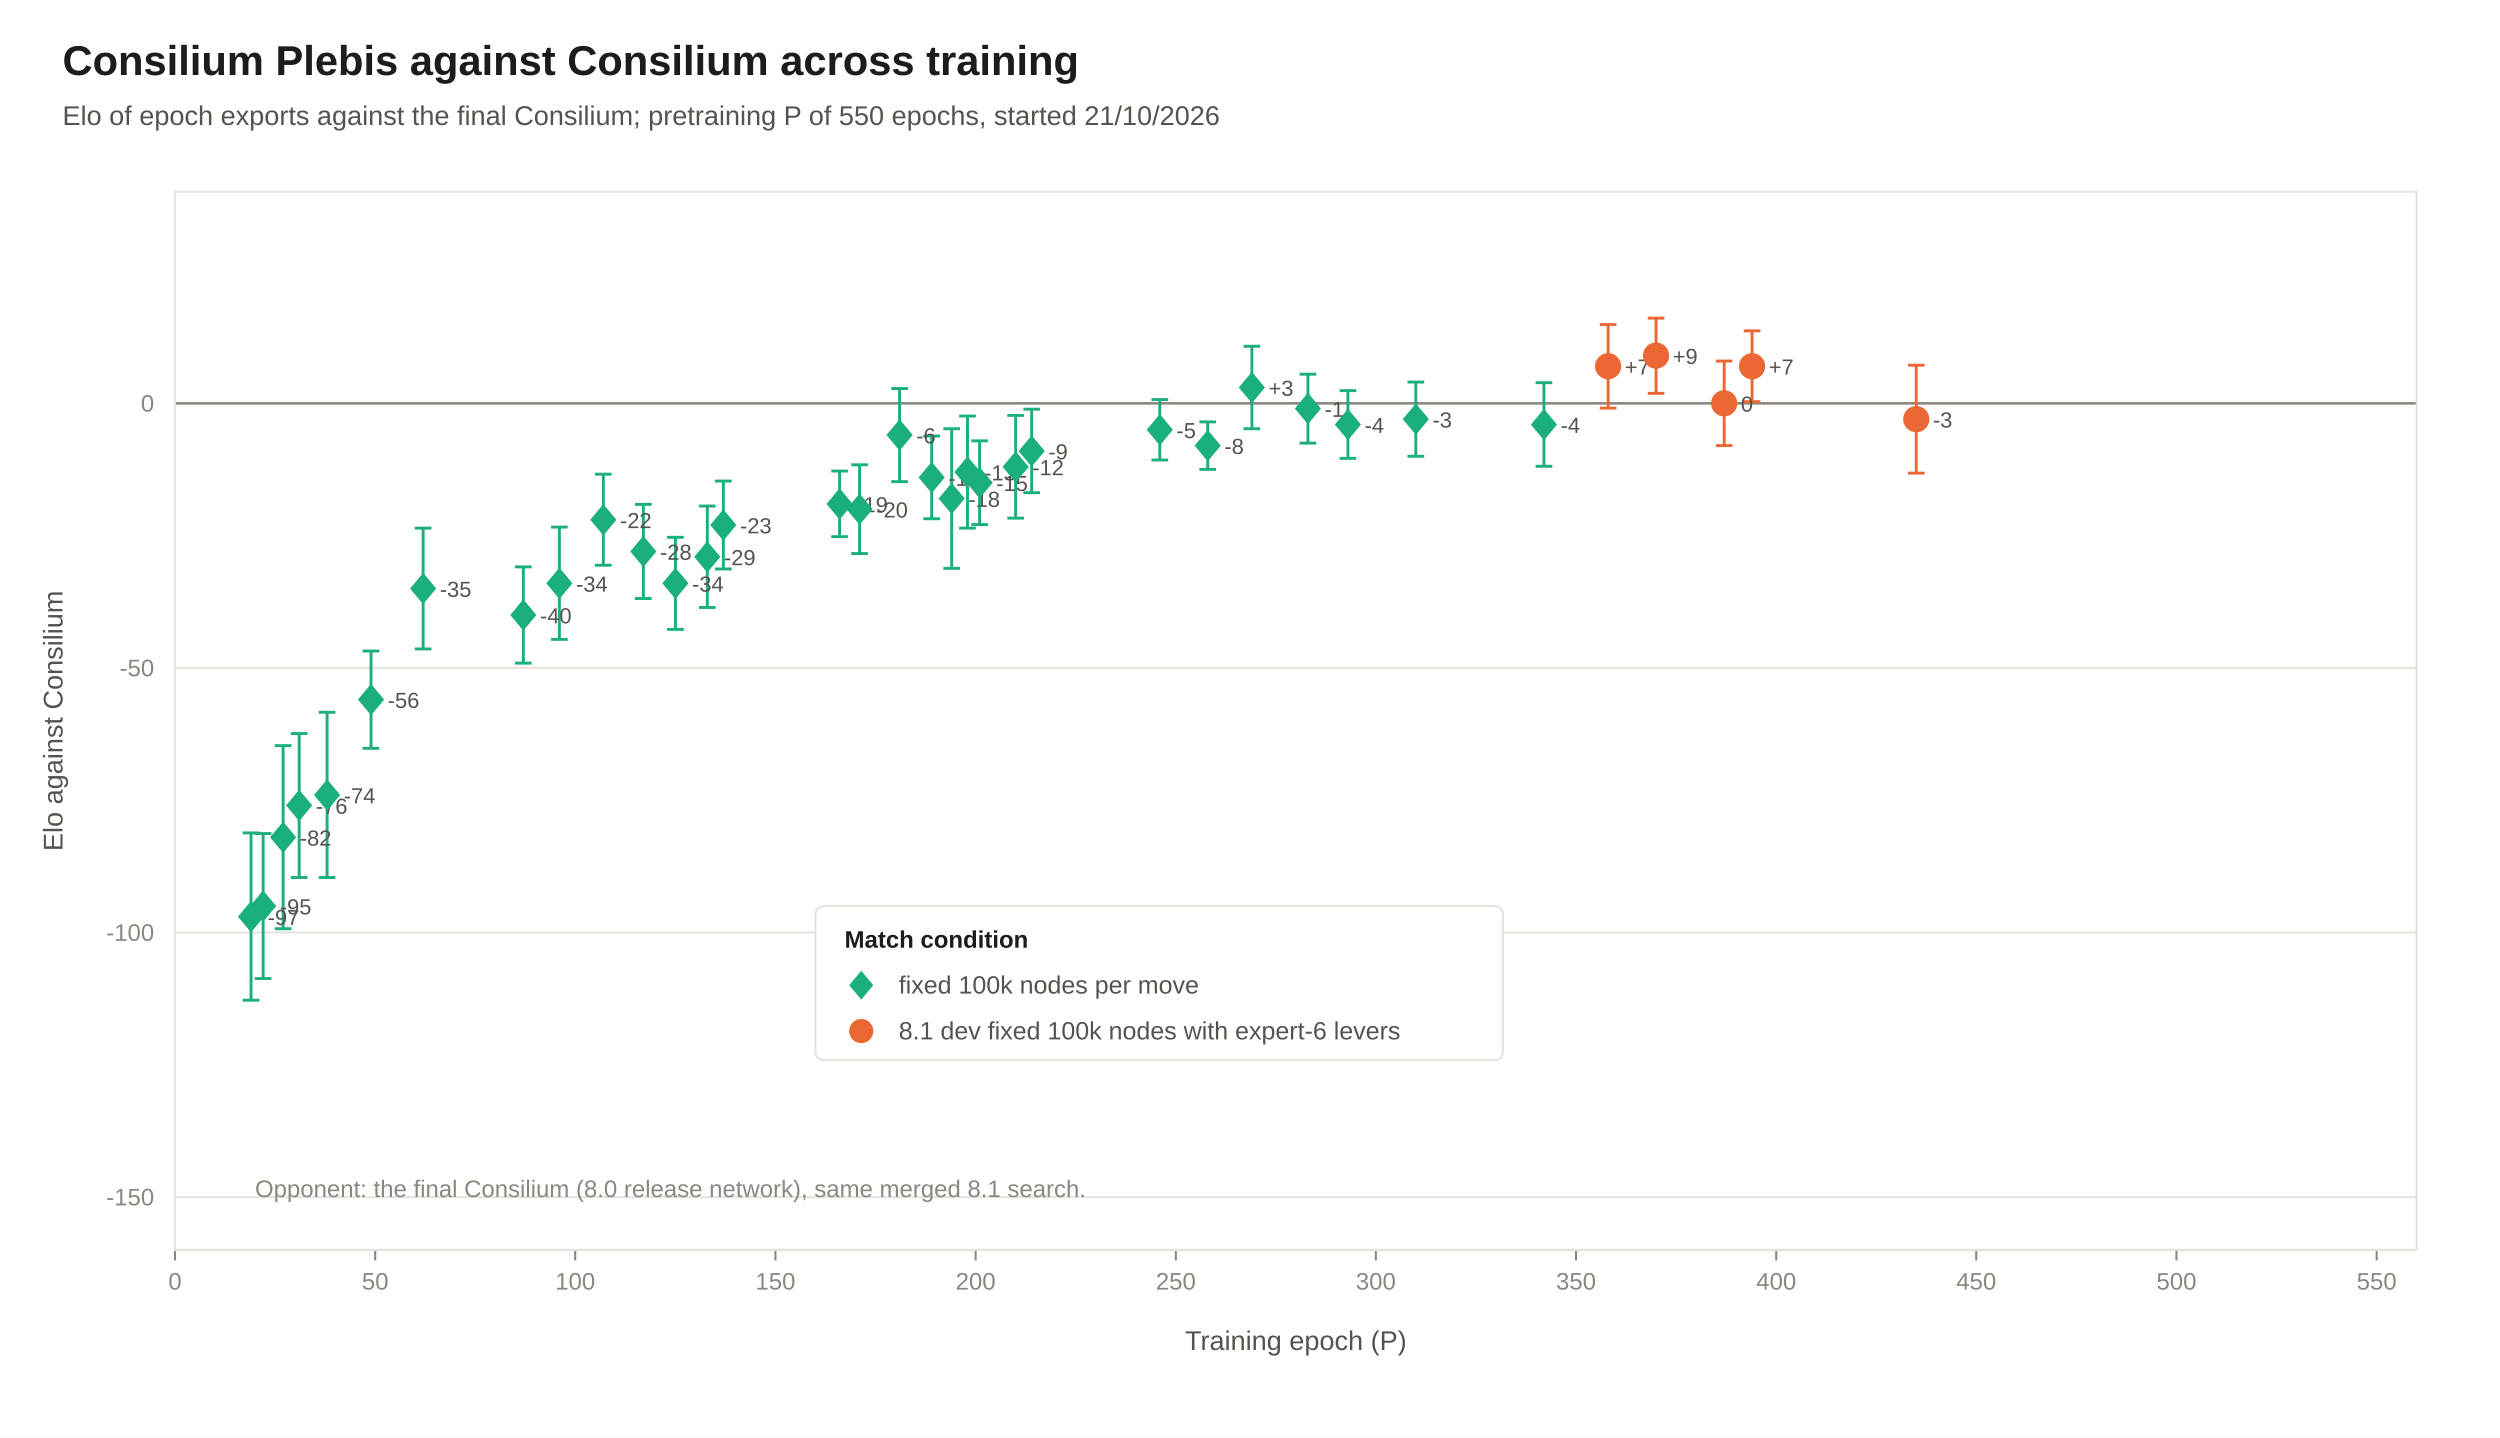
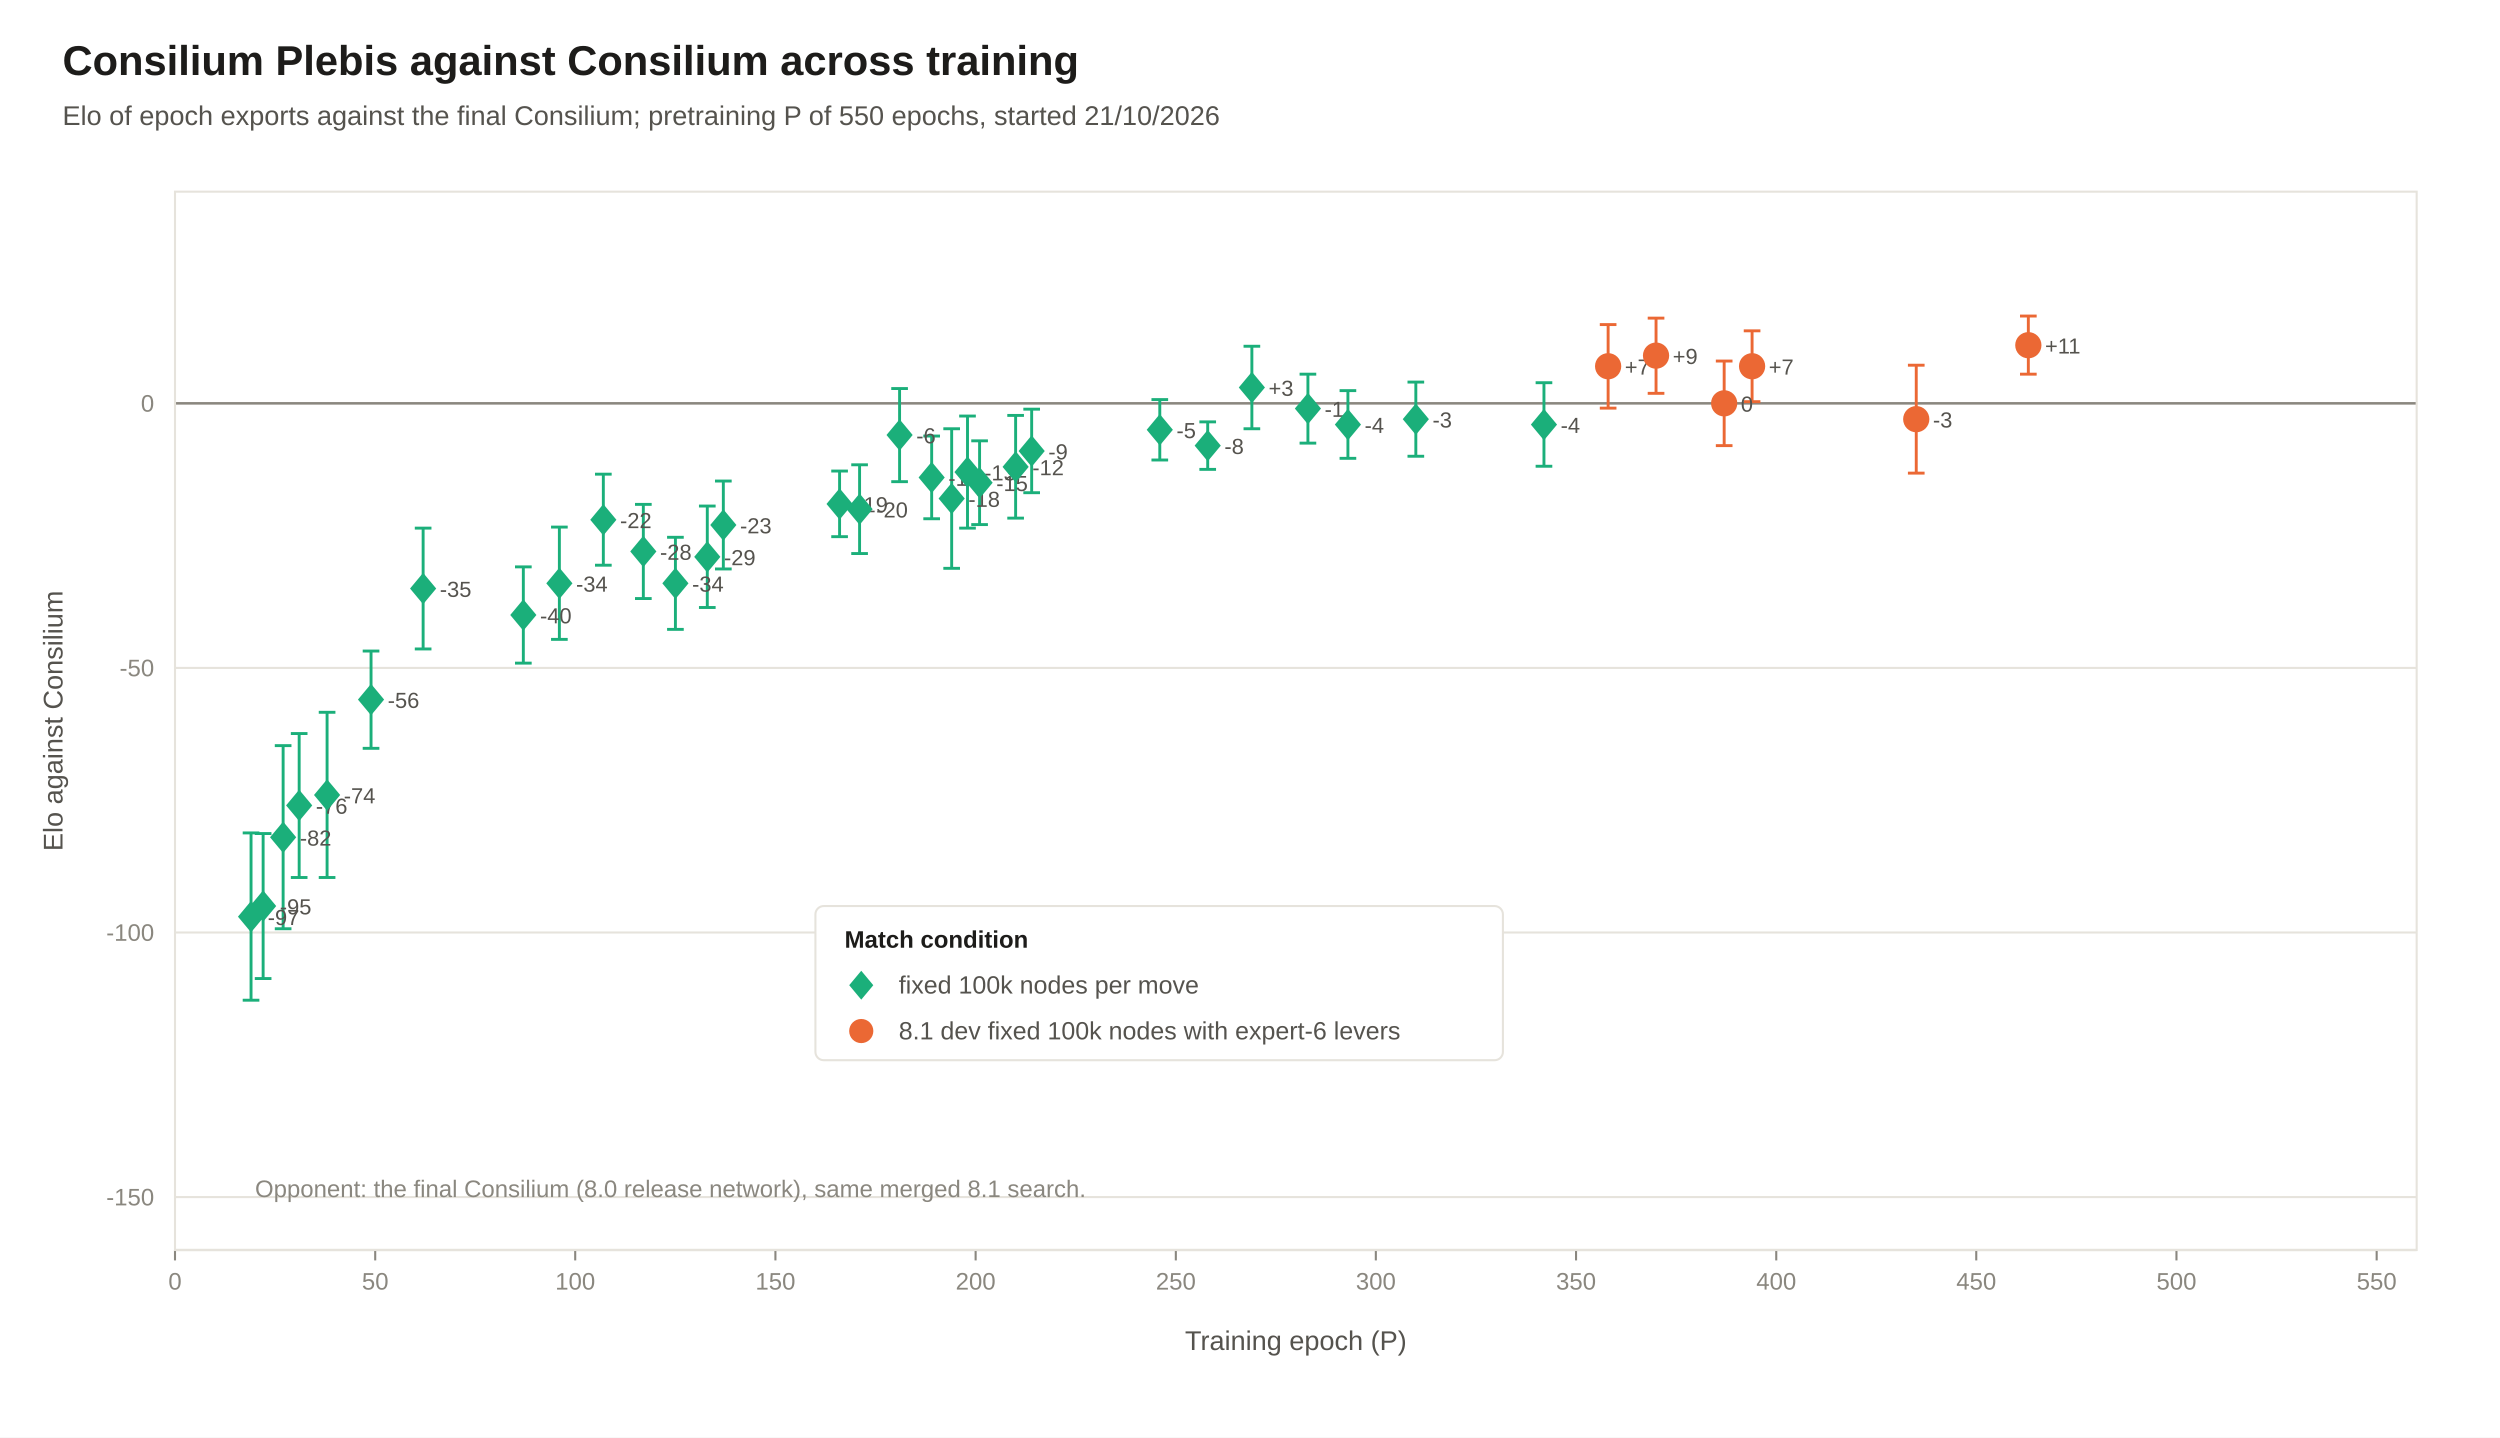
<svg xmlns="http://www.w3.org/2000/svg" viewBox="0 0 1200 690" width="1200" height="690" font-family="Segoe UI, Helvetica Neue, Arial, sans-serif" role="img" aria-label="Consilium Plebis against Consilium across training: Elo of epoch exports against the final Consilium; pretraining P of 550 epochs, started 21/10/2026">
  <rect width="1200" height="690" fill="#ffffff" />
  <line x1="84" y1="574.6" x2="1160" y2="574.6" stroke="#e6e3dc" stroke-width="1" />
  <text x="74.0" y="578.6" font-size="11.5" fill="#8a877f" text-anchor="end" font-weight="normal">-150</text>
  <line x1="84" y1="447.6" x2="1160" y2="447.6" stroke="#e6e3dc" stroke-width="1" />
  <text x="74.0" y="451.6" font-size="11.5" fill="#8a877f" text-anchor="end" font-weight="normal">-100</text>
  <line x1="84" y1="320.6" x2="1160" y2="320.6" stroke="#e6e3dc" stroke-width="1" />
  <text x="74.0" y="324.6" font-size="11.5" fill="#8a877f" text-anchor="end" font-weight="normal">-50</text>
  <line x1="84" y1="193.6" x2="1160" y2="193.6" stroke="#e6e3dc" stroke-width="1" />
  <text x="74.0" y="197.6" font-size="11.5" fill="#8a877f" text-anchor="end" font-weight="normal">0</text>
  <line x1="84" y1="193.6" x2="1160" y2="193.6" stroke="#8a877f" stroke-width="1.2" />
  <line x1="84" y1="600" x2="1160" y2="600" stroke="#8a877f" stroke-width="1" />
  <line x1="84.0" y1="600" x2="84.0" y2="605" stroke="#8a877f" stroke-width="1" />
  <text x="84.0" y="619.0" font-size="11.5" fill="#8a877f" text-anchor="middle" font-weight="normal">0</text>
  <line x1="180.1" y1="600" x2="180.1" y2="605" stroke="#8a877f" stroke-width="1" />
  <text x="180.1" y="619.0" font-size="11.5" fill="#8a877f" text-anchor="middle" font-weight="normal">50</text>
  <line x1="276.1" y1="600" x2="276.1" y2="605" stroke="#8a877f" stroke-width="1" />
  <text x="276.1" y="619.0" font-size="11.5" fill="#8a877f" text-anchor="middle" font-weight="normal">100</text>
  <line x1="372.2" y1="600" x2="372.2" y2="605" stroke="#8a877f" stroke-width="1" />
  <text x="372.2" y="619.0" font-size="11.5" fill="#8a877f" text-anchor="middle" font-weight="normal">150</text>
  <line x1="468.3" y1="600" x2="468.3" y2="605" stroke="#8a877f" stroke-width="1" />
  <text x="468.3" y="619.0" font-size="11.5" fill="#8a877f" text-anchor="middle" font-weight="normal">200</text>
  <line x1="564.4" y1="600" x2="564.4" y2="605" stroke="#8a877f" stroke-width="1" />
  <text x="564.4" y="619.0" font-size="11.5" fill="#8a877f" text-anchor="middle" font-weight="normal">250</text>
  <line x1="660.4" y1="600" x2="660.4" y2="605" stroke="#8a877f" stroke-width="1" />
  <text x="660.4" y="619.0" font-size="11.5" fill="#8a877f" text-anchor="middle" font-weight="normal">300</text>
  <line x1="756.5" y1="600" x2="756.5" y2="605" stroke="#8a877f" stroke-width="1" />
  <text x="756.5" y="619.0" font-size="11.5" fill="#8a877f" text-anchor="middle" font-weight="normal">350</text>
  <line x1="852.6" y1="600" x2="852.6" y2="605" stroke="#8a877f" stroke-width="1" />
  <text x="852.6" y="619.0" font-size="11.5" fill="#8a877f" text-anchor="middle" font-weight="normal">400</text>
  <line x1="948.6" y1="600" x2="948.6" y2="605" stroke="#8a877f" stroke-width="1" />
  <text x="948.6" y="619.0" font-size="11.5" fill="#8a877f" text-anchor="middle" font-weight="normal">450</text>
  <line x1="1044.7" y1="600" x2="1044.7" y2="605" stroke="#8a877f" stroke-width="1" />
  <text x="1044.7" y="619.0" font-size="11.5" fill="#8a877f" text-anchor="middle" font-weight="normal">500</text>
  <line x1="1140.8" y1="600" x2="1140.8" y2="605" stroke="#8a877f" stroke-width="1" />
  <text x="1140.8" y="619.0" font-size="11.5" fill="#8a877f" text-anchor="middle" font-weight="normal">550</text>
  <text x="622.0" y="648.0" font-size="13" fill="#55534e" text-anchor="middle" font-weight="normal">Training epoch (P)</text>
  <text x="30" y="346.0" font-size="13" fill="#55534e" text-anchor="middle" transform="rotate(-90 30 346.0)">Elo against Consilium</text>
  <line x1="120.5" y1="480.1" x2="120.5" y2="399.8" stroke="#1baf7a" stroke-width="1.4" />
  <line x1="116.5" y1="480.1" x2="124.5" y2="480.1" stroke="#1baf7a" stroke-width="1.4" />
  <line x1="116.5" y1="399.8" x2="124.5" y2="399.8" stroke="#1baf7a" stroke-width="1.4" />
  <line x1="126.3" y1="469.7" x2="126.3" y2="400.1" stroke="#1baf7a" stroke-width="1.4" />
  <line x1="122.3" y1="469.7" x2="130.3" y2="469.7" stroke="#1baf7a" stroke-width="1.4" />
  <line x1="122.3" y1="400.1" x2="130.3" y2="400.1" stroke="#1baf7a" stroke-width="1.4" />
  <line x1="135.9" y1="445.8" x2="135.9" y2="357.9" stroke="#1baf7a" stroke-width="1.4" />
  <line x1="131.9" y1="445.8" x2="139.9" y2="445.8" stroke="#1baf7a" stroke-width="1.4" />
  <line x1="131.9" y1="357.9" x2="139.9" y2="357.9" stroke="#1baf7a" stroke-width="1.4" />
  <line x1="143.6" y1="421.2" x2="143.6" y2="352.1" stroke="#1baf7a" stroke-width="1.4" />
  <line x1="139.6" y1="421.2" x2="147.6" y2="421.2" stroke="#1baf7a" stroke-width="1.4" />
  <line x1="139.6" y1="352.1" x2="147.6" y2="352.1" stroke="#1baf7a" stroke-width="1.4" />
  <line x1="157.0" y1="421.2" x2="157.0" y2="341.9" stroke="#1baf7a" stroke-width="1.4" />
  <line x1="153.0" y1="421.2" x2="161.0" y2="421.2" stroke="#1baf7a" stroke-width="1.4" />
  <line x1="153.0" y1="341.9" x2="161.0" y2="341.9" stroke="#1baf7a" stroke-width="1.4" />
  <line x1="178.1" y1="359.2" x2="178.1" y2="312.5" stroke="#1baf7a" stroke-width="1.4" />
  <line x1="174.1" y1="359.2" x2="182.1" y2="359.2" stroke="#1baf7a" stroke-width="1.4" />
  <line x1="174.1" y1="312.5" x2="182.1" y2="312.5" stroke="#1baf7a" stroke-width="1.4" />
  <line x1="203.1" y1="311.5" x2="203.1" y2="253.5" stroke="#1baf7a" stroke-width="1.4" />
  <line x1="199.1" y1="311.5" x2="207.1" y2="311.5" stroke="#1baf7a" stroke-width="1.4" />
  <line x1="199.1" y1="253.5" x2="207.1" y2="253.5" stroke="#1baf7a" stroke-width="1.4" />
  <line x1="251.2" y1="318.3" x2="251.2" y2="272.1" stroke="#1baf7a" stroke-width="1.4" />
  <line x1="247.2" y1="318.3" x2="255.2" y2="318.3" stroke="#1baf7a" stroke-width="1.4" />
  <line x1="247.2" y1="272.1" x2="255.2" y2="272.1" stroke="#1baf7a" stroke-width="1.4" />
  <line x1="268.5" y1="306.9" x2="268.5" y2="253.0" stroke="#1baf7a" stroke-width="1.4" />
  <line x1="264.5" y1="306.9" x2="272.5" y2="306.9" stroke="#1baf7a" stroke-width="1.4" />
  <line x1="264.5" y1="253.0" x2="272.5" y2="253.0" stroke="#1baf7a" stroke-width="1.4" />
  <line x1="289.6" y1="271.3" x2="289.6" y2="227.6" stroke="#1baf7a" stroke-width="1.4" />
  <line x1="285.6" y1="271.3" x2="293.6" y2="271.3" stroke="#1baf7a" stroke-width="1.4" />
  <line x1="285.6" y1="227.6" x2="293.6" y2="227.6" stroke="#1baf7a" stroke-width="1.4" />
  <line x1="308.8" y1="287.3" x2="308.8" y2="242.1" stroke="#1baf7a" stroke-width="1.4" />
  <line x1="304.8" y1="287.3" x2="312.8" y2="287.3" stroke="#1baf7a" stroke-width="1.4" />
  <line x1="304.8" y1="242.1" x2="312.8" y2="242.1" stroke="#1baf7a" stroke-width="1.4" />
  <line x1="324.2" y1="302.1" x2="324.2" y2="257.9" stroke="#1baf7a" stroke-width="1.4" />
  <line x1="320.2" y1="302.1" x2="328.2" y2="302.1" stroke="#1baf7a" stroke-width="1.4" />
  <line x1="320.2" y1="257.9" x2="328.2" y2="257.9" stroke="#1baf7a" stroke-width="1.4" />
  <line x1="339.5" y1="291.6" x2="339.5" y2="242.9" stroke="#1baf7a" stroke-width="1.4" />
  <line x1="335.5" y1="291.6" x2="343.5" y2="291.6" stroke="#1baf7a" stroke-width="1.4" />
  <line x1="335.5" y1="242.9" x2="343.5" y2="242.9" stroke="#1baf7a" stroke-width="1.4" />
  <line x1="347.2" y1="273.1" x2="347.2" y2="230.9" stroke="#1baf7a" stroke-width="1.4" />
  <line x1="343.2" y1="273.1" x2="351.2" y2="273.1" stroke="#1baf7a" stroke-width="1.4" />
  <line x1="343.2" y1="230.9" x2="351.2" y2="230.9" stroke="#1baf7a" stroke-width="1.4" />
  <line x1="403.0" y1="257.6" x2="403.0" y2="226.1" stroke="#1baf7a" stroke-width="1.4" />
  <line x1="399.0" y1="257.6" x2="407.0" y2="257.6" stroke="#1baf7a" stroke-width="1.4" />
  <line x1="399.0" y1="226.1" x2="407.0" y2="226.1" stroke="#1baf7a" stroke-width="1.4" />
  <line x1="412.6" y1="265.7" x2="412.6" y2="223.1" stroke="#1baf7a" stroke-width="1.4" />
  <line x1="408.6" y1="265.7" x2="416.6" y2="265.7" stroke="#1baf7a" stroke-width="1.4" />
  <line x1="408.6" y1="223.1" x2="416.6" y2="223.1" stroke="#1baf7a" stroke-width="1.4" />
  <line x1="431.8" y1="231.2" x2="431.8" y2="186.5" stroke="#1baf7a" stroke-width="1.4" />
  <line x1="427.8" y1="231.2" x2="435.8" y2="231.2" stroke="#1baf7a" stroke-width="1.4" />
  <line x1="427.8" y1="186.5" x2="435.8" y2="186.5" stroke="#1baf7a" stroke-width="1.4" />
  <line x1="447.2" y1="249.0" x2="447.2" y2="209.3" stroke="#1baf7a" stroke-width="1.4" />
  <line x1="443.2" y1="249.0" x2="451.2" y2="249.0" stroke="#1baf7a" stroke-width="1.4" />
  <line x1="443.2" y1="209.3" x2="451.2" y2="209.3" stroke="#1baf7a" stroke-width="1.4" />
  <line x1="456.8" y1="272.8" x2="456.8" y2="205.8" stroke="#1baf7a" stroke-width="1.4" />
  <line x1="452.8" y1="272.8" x2="460.8" y2="272.8" stroke="#1baf7a" stroke-width="1.4" />
  <line x1="452.8" y1="205.8" x2="460.8" y2="205.8" stroke="#1baf7a" stroke-width="1.4" />
  <line x1="464.4" y1="253.5" x2="464.4" y2="199.7" stroke="#1baf7a" stroke-width="1.4" />
  <line x1="460.4" y1="253.5" x2="468.4" y2="253.5" stroke="#1baf7a" stroke-width="1.4" />
  <line x1="460.4" y1="199.7" x2="468.4" y2="199.7" stroke="#1baf7a" stroke-width="1.4" />
  <line x1="470.2" y1="251.8" x2="470.2" y2="211.6" stroke="#1baf7a" stroke-width="1.4" />
  <line x1="466.2" y1="251.8" x2="474.2" y2="251.8" stroke="#1baf7a" stroke-width="1.4" />
  <line x1="466.2" y1="211.6" x2="474.2" y2="211.6" stroke="#1baf7a" stroke-width="1.4" />
  <line x1="487.5" y1="248.7" x2="487.5" y2="199.4" stroke="#1baf7a" stroke-width="1.4" />
  <line x1="483.5" y1="248.7" x2="491.5" y2="248.7" stroke="#1baf7a" stroke-width="1.4" />
  <line x1="483.5" y1="199.4" x2="491.5" y2="199.4" stroke="#1baf7a" stroke-width="1.4" />
  <line x1="495.2" y1="236.5" x2="495.2" y2="196.4" stroke="#1baf7a" stroke-width="1.4" />
  <line x1="491.2" y1="236.5" x2="499.2" y2="236.5" stroke="#1baf7a" stroke-width="1.4" />
  <line x1="491.2" y1="196.4" x2="499.2" y2="196.4" stroke="#1baf7a" stroke-width="1.4" />
  <line x1="556.7" y1="220.8" x2="556.7" y2="191.8" stroke="#1baf7a" stroke-width="1.4" />
  <line x1="552.7" y1="220.8" x2="560.7" y2="220.8" stroke="#1baf7a" stroke-width="1.4" />
  <line x1="552.7" y1="191.8" x2="560.7" y2="191.8" stroke="#1baf7a" stroke-width="1.4" />
  <line x1="579.7" y1="225.3" x2="579.7" y2="202.5" stroke="#1baf7a" stroke-width="1.4" />
  <line x1="575.7" y1="225.3" x2="583.7" y2="225.3" stroke="#1baf7a" stroke-width="1.4" />
  <line x1="575.7" y1="202.5" x2="583.7" y2="202.5" stroke="#1baf7a" stroke-width="1.4" />
  <line x1="600.9" y1="205.8" x2="600.9" y2="166.2" stroke="#1baf7a" stroke-width="1.4" />
  <line x1="596.9" y1="205.8" x2="604.9" y2="205.8" stroke="#1baf7a" stroke-width="1.4" />
  <line x1="596.9" y1="166.2" x2="604.9" y2="166.2" stroke="#1baf7a" stroke-width="1.4" />
  <line x1="627.8" y1="212.7" x2="627.8" y2="179.6" stroke="#1baf7a" stroke-width="1.4" />
  <line x1="623.8" y1="212.7" x2="631.8" y2="212.7" stroke="#1baf7a" stroke-width="1.4" />
  <line x1="623.8" y1="179.6" x2="631.8" y2="179.6" stroke="#1baf7a" stroke-width="1.4" />
  <line x1="647.0" y1="220.0" x2="647.0" y2="187.5" stroke="#1baf7a" stroke-width="1.4" />
  <line x1="643.0" y1="220.0" x2="651.0" y2="220.0" stroke="#1baf7a" stroke-width="1.4" />
  <line x1="643.0" y1="187.5" x2="651.0" y2="187.5" stroke="#1baf7a" stroke-width="1.4" />
  <line x1="679.6" y1="219.0" x2="679.6" y2="183.4" stroke="#1baf7a" stroke-width="1.4" />
  <line x1="675.6" y1="219.0" x2="683.6" y2="219.0" stroke="#1baf7a" stroke-width="1.4" />
  <line x1="675.6" y1="183.4" x2="683.6" y2="183.4" stroke="#1baf7a" stroke-width="1.4" />
  <line x1="741.1" y1="223.8" x2="741.1" y2="183.7" stroke="#1baf7a" stroke-width="1.4" />
  <line x1="737.1" y1="223.8" x2="745.1" y2="223.8" stroke="#1baf7a" stroke-width="1.4" />
  <line x1="737.1" y1="183.7" x2="745.1" y2="183.7" stroke="#1baf7a" stroke-width="1.4" />
  <polygon points="120.5,433.4 126.0,440.0 120.5,446.6 115.0,440.0" fill="#1baf7a" stroke="#1baf7a" stroke-width="1.2" />
  <text x="128.5" y="444.0" font-size="10.5" fill="#55534e" text-anchor="start" font-weight="normal">-97</text>
  <polygon points="126.3,428.3 131.8,434.9 126.3,441.5 120.8,434.9" fill="#1baf7a" stroke="#1baf7a" stroke-width="1.2" />
  <text x="134.3" y="438.9" font-size="10.5" fill="#55534e" text-anchor="start" font-weight="normal">-95</text>
  <polygon points="135.9,395.3 141.4,401.9 135.9,408.5 130.4,401.9" fill="#1baf7a" stroke="#1baf7a" stroke-width="1.2" />
  <text x="143.9" y="405.9" font-size="10.5" fill="#55534e" text-anchor="start" font-weight="normal">-82</text>
  <polygon points="143.6,380.0 149.1,386.6 143.6,393.2 138.1,386.6" fill="#1baf7a" stroke="#1baf7a" stroke-width="1.2" />
  <text x="151.6" y="390.6" font-size="10.5" fill="#55534e" text-anchor="start" font-weight="normal">-76</text>
  <polygon points="157.0,375.0 162.5,381.6 157.0,388.2 151.5,381.6" fill="#1baf7a" stroke="#1baf7a" stroke-width="1.2" />
  <text x="165.0" y="385.6" font-size="10.5" fill="#55534e" text-anchor="start" font-weight="normal">-74</text>
  <polygon points="178.1,329.2 183.6,335.8 178.1,342.4 172.6,335.8" fill="#1baf7a" stroke="#1baf7a" stroke-width="1.2" />
  <text x="186.1" y="339.8" font-size="10.5" fill="#55534e" text-anchor="start" font-weight="normal">-56</text>
  <polygon points="203.1,275.9 208.6,282.5 203.1,289.1 197.6,282.5" fill="#1baf7a" stroke="#1baf7a" stroke-width="1.2" />
  <text x="211.1" y="286.5" font-size="10.5" fill="#55534e" text-anchor="start" font-weight="normal">-35</text>
  <polygon points="251.2,288.6 256.7,295.2 251.2,301.8 245.7,295.2" fill="#1baf7a" stroke="#1baf7a" stroke-width="1.2" />
  <text x="259.2" y="299.2" font-size="10.5" fill="#55534e" text-anchor="start" font-weight="normal">-40</text>
  <polygon points="268.5,273.4 274.0,280.0 268.5,286.6 263.0,280.0" fill="#1baf7a" stroke="#1baf7a" stroke-width="1.2" />
  <text x="276.5" y="284.0" font-size="10.5" fill="#55534e" text-anchor="start" font-weight="normal">-34</text>
  <polygon points="289.6,242.9 295.1,249.5 289.6,256.1 284.1,249.5" fill="#1baf7a" stroke="#1baf7a" stroke-width="1.2" />
  <text x="297.6" y="253.5" font-size="10.5" fill="#55534e" text-anchor="start" font-weight="normal">-22</text>
  <polygon points="308.8,258.1 314.3,264.7 308.8,271.3 303.3,264.7" fill="#1baf7a" stroke="#1baf7a" stroke-width="1.2" />
  <text x="316.8" y="268.7" font-size="10.5" fill="#55534e" text-anchor="start" font-weight="normal">-28</text>
  <polygon points="324.2,273.4 329.7,280.0 324.2,286.6 318.7,280.0" fill="#1baf7a" stroke="#1baf7a" stroke-width="1.2" />
  <text x="332.2" y="284.0" font-size="10.5" fill="#55534e" text-anchor="start" font-weight="normal">-34</text>
  <polygon points="339.5,260.7 345.0,267.3 339.5,273.9 334.0,267.3" fill="#1baf7a" stroke="#1baf7a" stroke-width="1.2" />
  <text x="347.5" y="271.3" font-size="10.5" fill="#55534e" text-anchor="start" font-weight="normal">-29</text>
  <polygon points="347.2,245.4 352.7,252.0 347.2,258.6 341.7,252.0" fill="#1baf7a" stroke="#1baf7a" stroke-width="1.2" />
  <text x="355.2" y="256.0" font-size="10.5" fill="#55534e" text-anchor="start" font-weight="normal">-23</text>
  <polygon points="403.0,235.3 408.5,241.9 403.0,248.5 397.5,241.9" fill="#1baf7a" stroke="#1baf7a" stroke-width="1.2" />
  <text x="411.0" y="245.9" font-size="10.5" fill="#55534e" text-anchor="start" font-weight="normal">-19</text>
  <polygon points="412.6,237.8 418.1,244.4 412.6,251.0 407.1,244.4" fill="#1baf7a" stroke="#1baf7a" stroke-width="1.2" />
  <text x="420.6" y="248.4" font-size="10.5" fill="#55534e" text-anchor="start" font-weight="normal">-20</text>
  <polygon points="431.8,202.2 437.3,208.8 431.8,215.4 426.3,208.8" fill="#1baf7a" stroke="#1baf7a" stroke-width="1.2" />
  <text x="439.8" y="212.8" font-size="10.5" fill="#55534e" text-anchor="start" font-weight="normal">-6</text>
  <polygon points="447.2,222.6 452.7,229.2 447.2,235.8 441.7,229.2" fill="#1baf7a" stroke="#1baf7a" stroke-width="1.2" />
  <text x="455.2" y="233.2" font-size="10.5" fill="#55534e" text-anchor="start" font-weight="normal">-14</text>
  <polygon points="456.8,232.7 462.3,239.3 456.8,245.9 451.3,239.3" fill="#1baf7a" stroke="#1baf7a" stroke-width="1.2" />
  <text x="464.8" y="243.3" font-size="10.5" fill="#55534e" text-anchor="start" font-weight="normal">-18</text>
  <polygon points="464.4,220.0 469.9,226.6 464.4,233.2 458.9,226.6" fill="#1baf7a" stroke="#1baf7a" stroke-width="1.2" />
  <text x="472.4" y="230.6" font-size="10.5" fill="#55534e" text-anchor="start" font-weight="normal">-13</text>
  <polygon points="470.2,225.1 475.7,231.7 470.2,238.3 464.7,231.7" fill="#1baf7a" stroke="#1baf7a" stroke-width="1.2" />
  <text x="478.2" y="235.7" font-size="10.5" fill="#55534e" text-anchor="start" font-weight="normal">-15</text>
  <polygon points="487.5,217.5 493.0,224.1 487.5,230.7 482.0,224.1" fill="#1baf7a" stroke="#1baf7a" stroke-width="1.2" />
  <text x="495.5" y="228.1" font-size="10.5" fill="#55534e" text-anchor="start" font-weight="normal">-12</text>
  <polygon points="495.2,209.9 500.7,216.5 495.2,223.1 489.7,216.5" fill="#1baf7a" stroke="#1baf7a" stroke-width="1.2" />
  <text x="503.2" y="220.5" font-size="10.5" fill="#55534e" text-anchor="start" font-weight="normal">-9</text>
  <polygon points="556.7,199.7 562.2,206.3 556.7,212.9 551.2,206.3" fill="#1baf7a" stroke="#1baf7a" stroke-width="1.2" />
  <text x="564.7" y="210.3" font-size="10.5" fill="#55534e" text-anchor="start" font-weight="normal">-5</text>
  <polygon points="579.7,207.3 585.2,213.9 579.7,220.5 574.2,213.9" fill="#1baf7a" stroke="#1baf7a" stroke-width="1.2" />
  <text x="587.7" y="217.9" font-size="10.5" fill="#55534e" text-anchor="start" font-weight="normal">-8</text>
  <polygon points="600.9,179.4 606.4,186.0 600.9,192.6 595.4,186.0" fill="#1baf7a" stroke="#1baf7a" stroke-width="1.2" />
  <text x="608.9" y="190.0" font-size="10.5" fill="#55534e" text-anchor="start" font-weight="normal">+3</text>
  <polygon points="627.8,189.5 633.3,196.1 627.8,202.7 622.3,196.1" fill="#1baf7a" stroke="#1baf7a" stroke-width="1.2" />
  <text x="635.8" y="200.1" font-size="10.5" fill="#55534e" text-anchor="start" font-weight="normal">-1</text>
  <polygon points="647.0,197.2 652.5,203.8 647.0,210.4 641.5,203.8" fill="#1baf7a" stroke="#1baf7a" stroke-width="1.2" />
  <text x="655.0" y="207.8" font-size="10.5" fill="#55534e" text-anchor="start" font-weight="normal">-4</text>
  <polygon points="679.6,194.6 685.1,201.2 679.6,207.8 674.1,201.2" fill="#1baf7a" stroke="#1baf7a" stroke-width="1.2" />
  <text x="687.6" y="205.2" font-size="10.5" fill="#55534e" text-anchor="start" font-weight="normal">-3</text>
  <polygon points="741.1,197.2 746.6,203.8 741.1,210.4 735.6,203.8" fill="#1baf7a" stroke="#1baf7a" stroke-width="1.2" />
  <text x="749.1" y="207.8" font-size="10.5" fill="#55534e" text-anchor="start" font-weight="normal">-4</text>
  <line x1="771.9" y1="195.9" x2="771.9" y2="155.8" stroke="#eb6834" stroke-width="1.4" />
  <line x1="767.9" y1="195.9" x2="775.9" y2="195.9" stroke="#eb6834" stroke-width="1.4" />
  <line x1="767.9" y1="155.8" x2="775.9" y2="155.8" stroke="#eb6834" stroke-width="1.4" />
  <line x1="794.9" y1="188.8" x2="794.9" y2="152.7" stroke="#eb6834" stroke-width="1.4" />
  <line x1="790.9" y1="188.8" x2="798.9" y2="188.8" stroke="#eb6834" stroke-width="1.4" />
  <line x1="790.9" y1="152.7" x2="798.9" y2="152.7" stroke="#eb6834" stroke-width="1.4" />
  <line x1="827.6" y1="213.9" x2="827.6" y2="173.3" stroke="#eb6834" stroke-width="1.4" />
  <line x1="823.6" y1="213.9" x2="831.6" y2="213.9" stroke="#eb6834" stroke-width="1.4" />
  <line x1="823.6" y1="173.3" x2="831.6" y2="173.3" stroke="#eb6834" stroke-width="1.4" />
  <line x1="841.0" y1="192.8" x2="841.0" y2="158.8" stroke="#eb6834" stroke-width="1.4" />
  <line x1="837.0" y1="192.8" x2="845.0" y2="192.8" stroke="#eb6834" stroke-width="1.4" />
  <line x1="837.0" y1="158.8" x2="845.0" y2="158.8" stroke="#eb6834" stroke-width="1.4" />
  <line x1="919.8" y1="227.1" x2="919.8" y2="175.3" stroke="#eb6834" stroke-width="1.4" />
  <line x1="915.8" y1="227.1" x2="923.8" y2="227.1" stroke="#eb6834" stroke-width="1.4" />
  <line x1="915.8" y1="175.3" x2="923.8" y2="175.3" stroke="#eb6834" stroke-width="1.4" />
+   <line x1="973.6" y1="179.6" x2="973.6" y2="151.7" stroke="#eb6834" stroke-width="1.4" />
+   <line x1="969.6" y1="179.6" x2="977.6" y2="179.6" stroke="#eb6834" stroke-width="1.4" />
+   <line x1="969.6" y1="151.7" x2="977.6" y2="151.7" stroke="#eb6834" stroke-width="1.4" />
  <circle cx="771.9" cy="175.8" r="5.5" fill="#eb6834" stroke="#eb6834" stroke-width="1.6" />
  <text x="779.9" y="179.8" font-size="10.5" fill="#55534e" text-anchor="start" font-weight="normal">+7</text>
  <circle cx="794.9" cy="170.7" r="5.5" fill="#eb6834" stroke="#eb6834" stroke-width="1.6" />
  <text x="802.9" y="174.7" font-size="10.5" fill="#55534e" text-anchor="start" font-weight="normal">+9</text>
  <circle cx="827.6" cy="193.6" r="5.5" fill="#eb6834" stroke="#eb6834" stroke-width="1.6" />
  <text x="835.6" y="197.6" font-size="10.5" fill="#55534e" text-anchor="start" font-weight="normal">0</text>
  <circle cx="841.0" cy="175.8" r="5.5" fill="#eb6834" stroke="#eb6834" stroke-width="1.6" />
  <text x="849.0" y="179.8" font-size="10.5" fill="#55534e" text-anchor="start" font-weight="normal">+7</text>
  <circle cx="919.8" cy="201.2" r="5.5" fill="#eb6834" stroke="#eb6834" stroke-width="1.6" />
  <text x="927.8" y="205.2" font-size="10.5" fill="#55534e" text-anchor="start" font-weight="normal">-3</text>
+   <circle cx="973.6" cy="165.7" r="5.5" fill="#eb6834" stroke="#eb6834" stroke-width="1.6" />
+   <text x="981.6" y="169.7" font-size="10.5" fill="#55534e" text-anchor="start" font-weight="normal">+11</text>
  <text x="122.4" y="574.6" font-size="11.5" fill="#8a877f" text-anchor="start" font-weight="normal">Opponent: the final Consilium (8.0 release network), same merged 8.1 search.</text>
  <rect x="391.4" y="434.9" width="330" height="74" rx="4" fill="#ffffff" stroke="#e6e3dc" />
  <text x="405.4" y="454.9" font-size="11.5" fill="#1d1c1a" text-anchor="start" font-weight="bold">Match condition</text>
  <polygon points="413.4,466.9 418.4,472.9 413.4,478.9 408.4,472.9" fill="#1baf7a" stroke="#1baf7a" stroke-width="1.2" />
  <text x="431.4" y="476.9" font-size="12" fill="#55534e" text-anchor="start" font-weight="normal">fixed 100k nodes per move</text>
  <circle cx="413.4" cy="494.9" r="5" fill="#eb6834" stroke="#eb6834" stroke-width="1.6" />
  <text x="431.4" y="498.9" font-size="12" fill="#55534e" text-anchor="start" font-weight="normal">8.1 dev fixed 100k nodes with expert-6 levers</text>
  <text x="30.0" y="36.0" font-size="20" fill="#1d1c1a" text-anchor="start" font-weight="bold">Consilium Plebis against Consilium across training</text>
  <text x="30.0" y="60.0" font-size="13" fill="#55534e" text-anchor="start" font-weight="normal">Elo of epoch exports against the final Consilium; pretraining P of 550 epochs, started 21/10/2026</text>
  <rect x="84" y="92" width="1076" height="508" fill="none" stroke="#e6e3dc" />
</svg>
